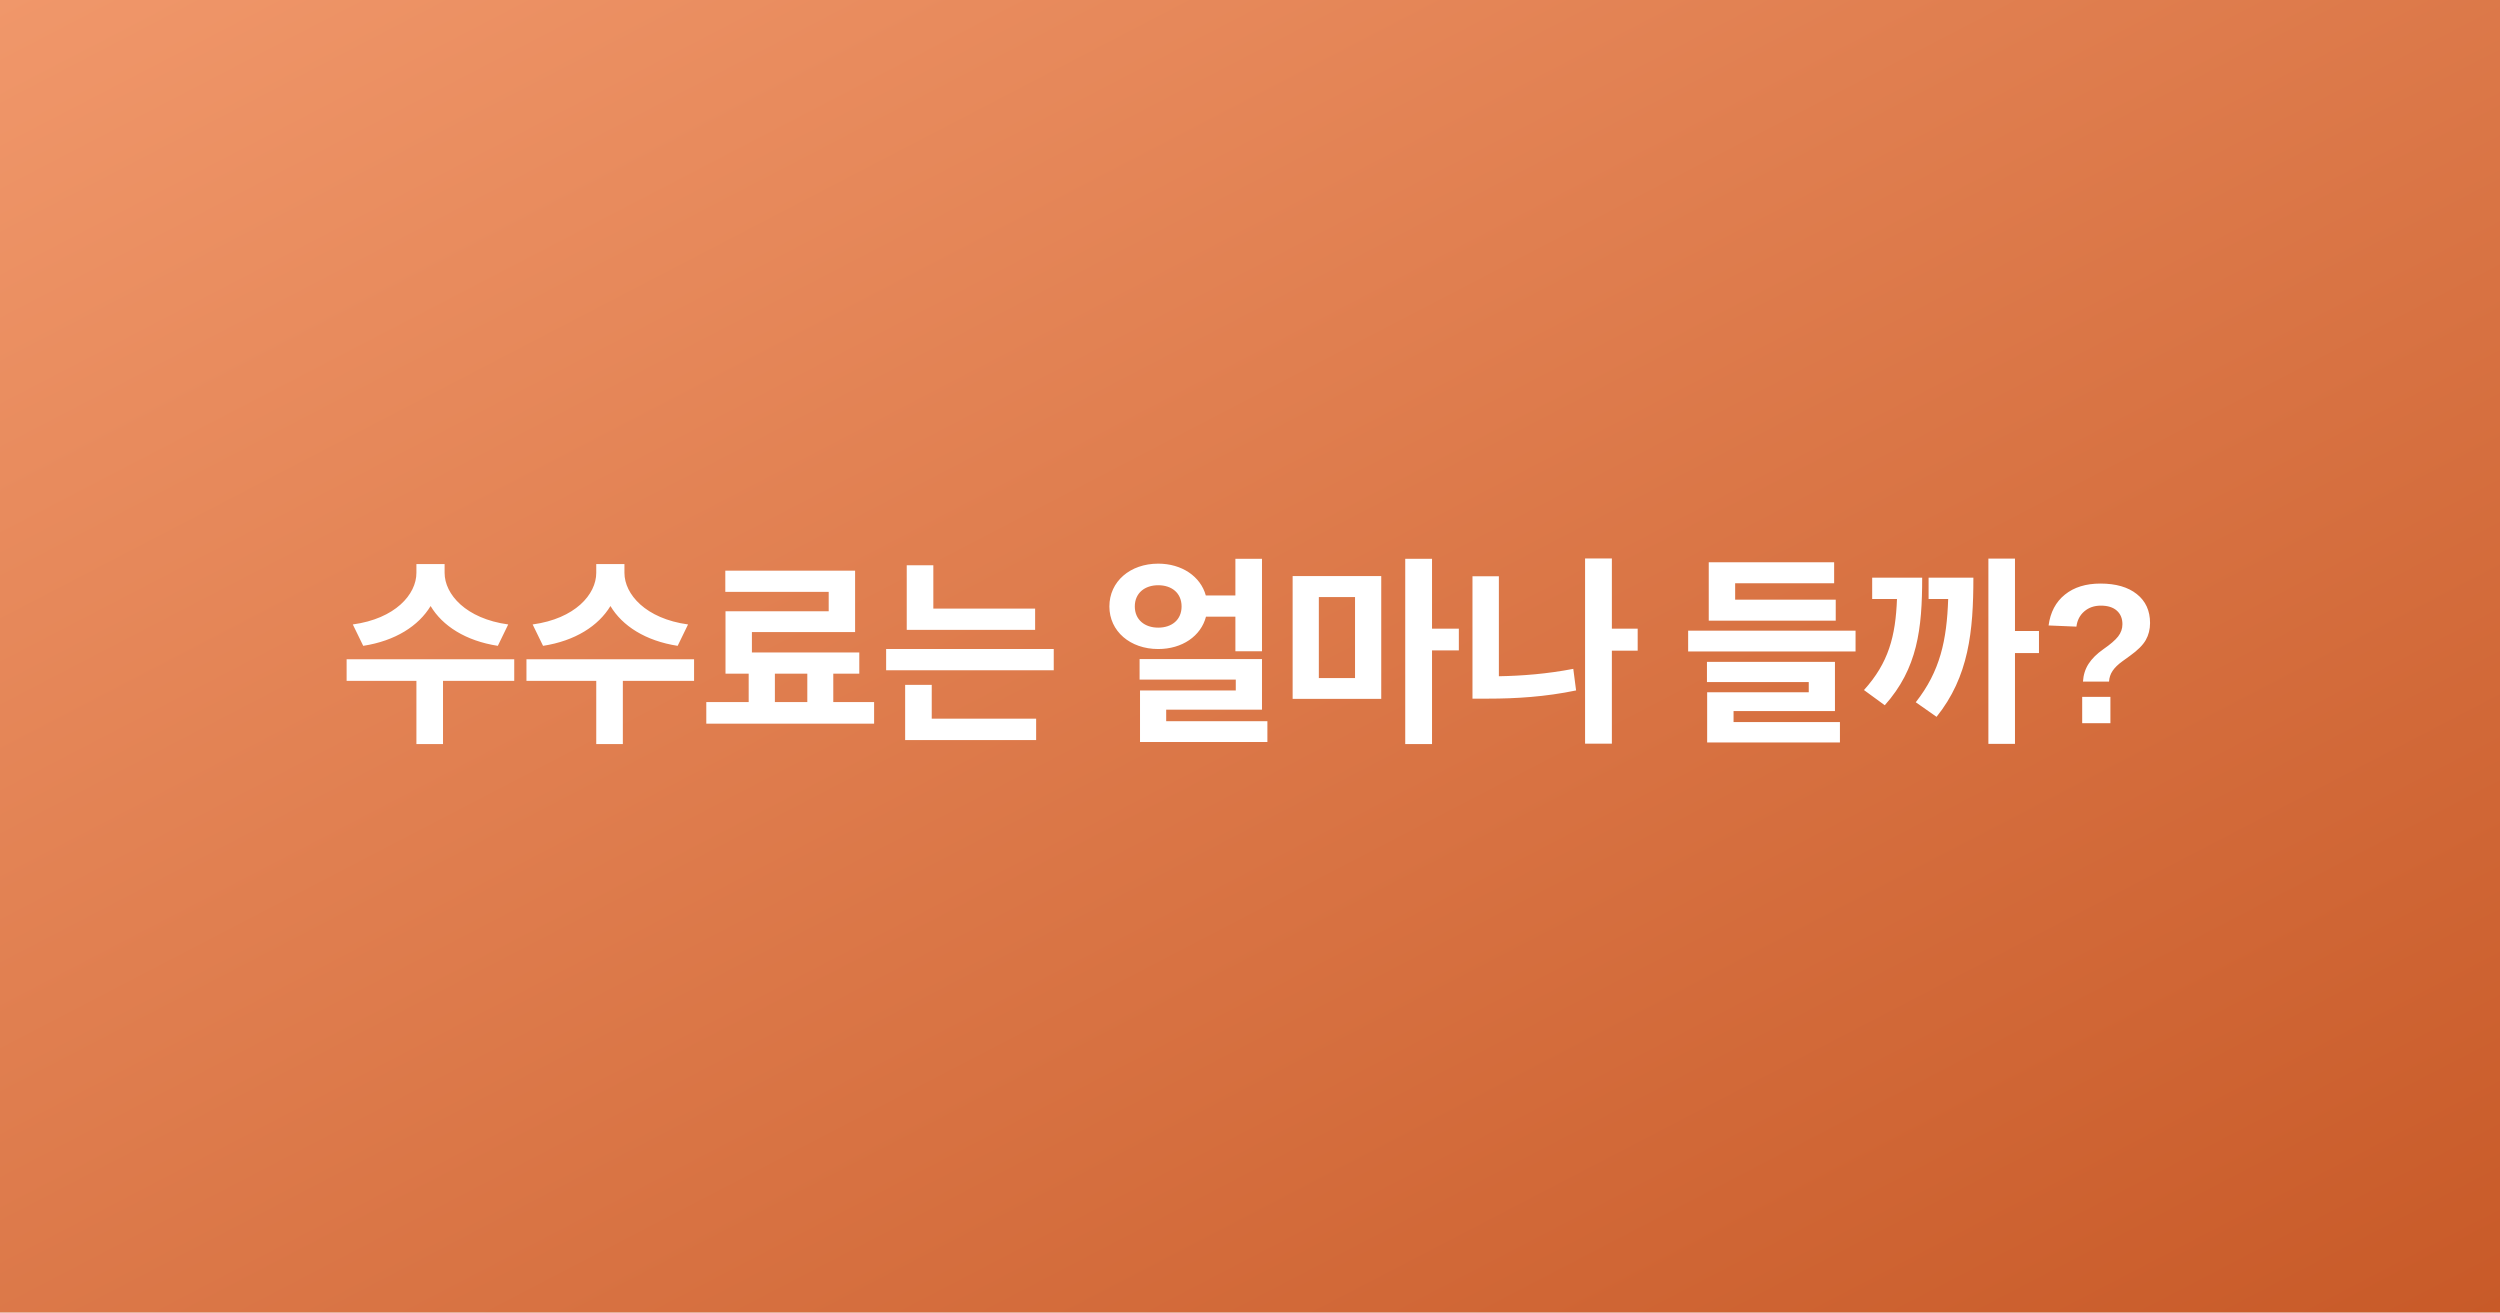
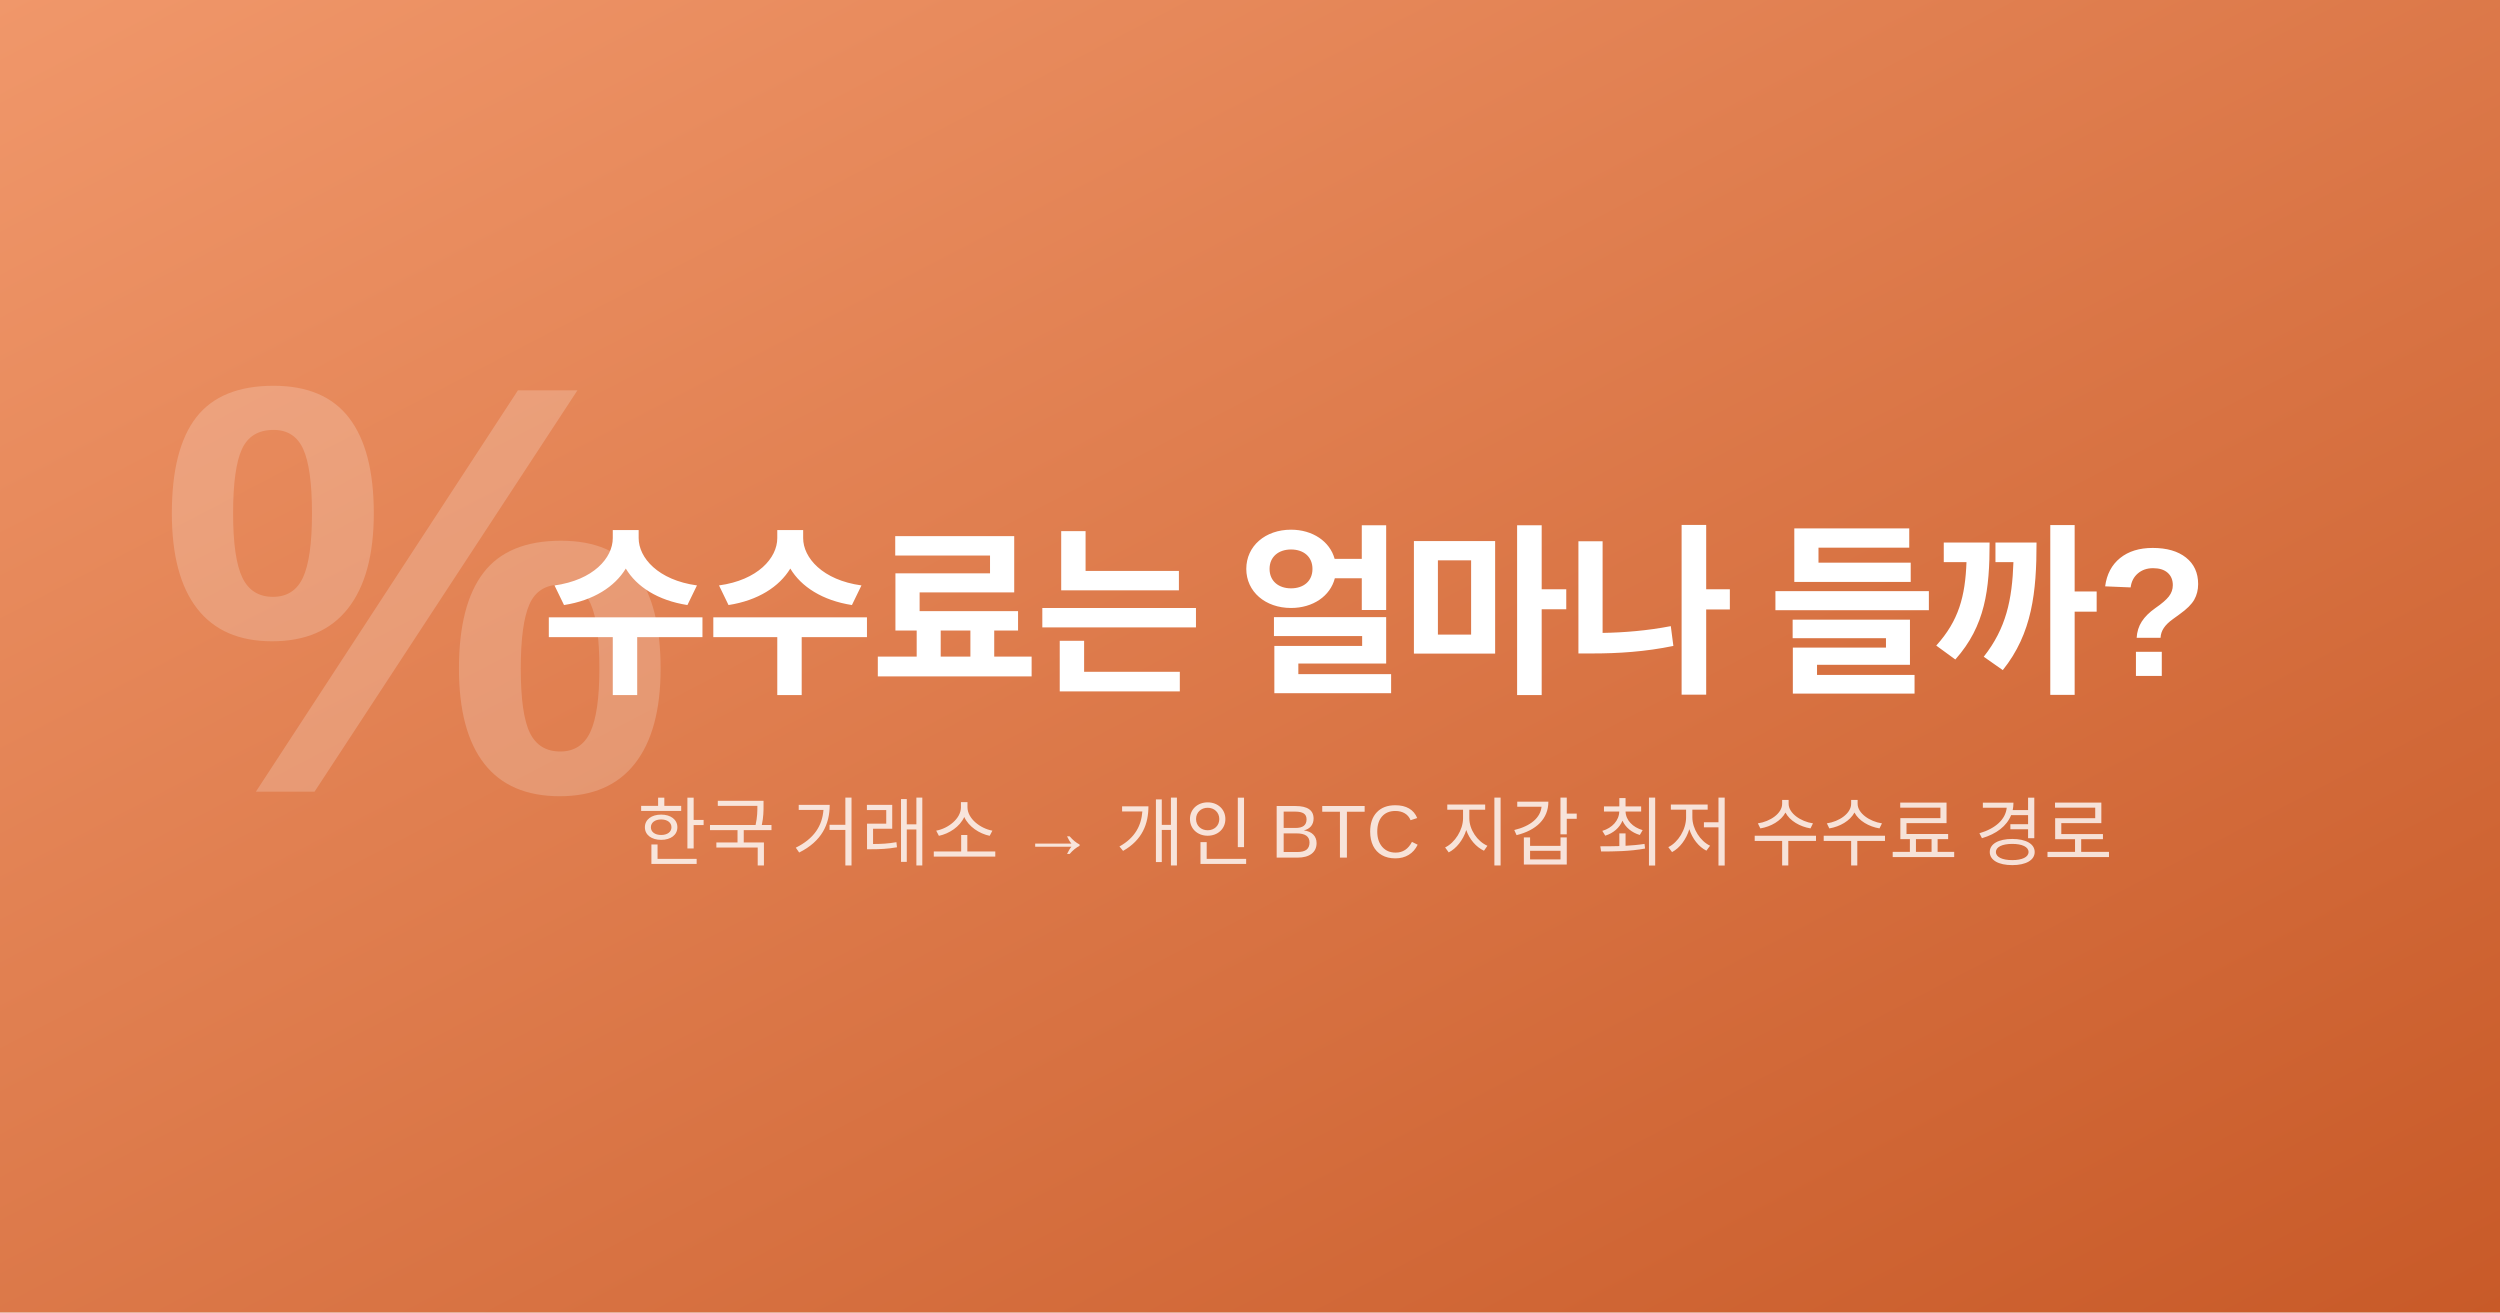
<svg xmlns="http://www.w3.org/2000/svg" viewBox="0 0 1200 630" width="1200" height="630">
  <defs>
    <linearGradient id="bg" x1="0" y1="0" x2="1" y2="1">
      <stop offset="0%" stop-color="#F0976A" />
      <stop offset="100%" stop-color="#C85A28" />
    </linearGradient>
  </defs>
  <rect width="1200" height="630" fill="url(#bg)" />
-   <text x="600" y="315" font-size="96" font-family="-apple-system, 'SF Pro Display', 'Helvetica Neue', Arial, sans-serif" font-weight="700" fill="white" text-anchor="middle" dominant-baseline="middle" letter-spacing="-2">
+   <text x="200" y="380" font-size="280" font-family="-apple-system, 'Helvetica Neue', Arial, sans-serif" font-weight="700" fill="white" fill-opacity="0.2" text-anchor="middle">%</text>
+   <text x="660" y="295" font-size="88" font-family="-apple-system, 'SF Pro Display', 'Helvetica Neue', Arial, sans-serif" font-weight="700" fill="white" text-anchor="middle" dominant-baseline="middle" letter-spacing="-2">
    수수료는 얼마나 들까?
  </text>
+   <text x="660" y="400" font-size="36" font-family="-apple-system, 'SF Pro Display', 'Helvetica Neue', Arial, sans-serif" font-weight="400" fill="white" fill-opacity="0.8" text-anchor="middle" dominant-baseline="middle">
+     한국 거래소 → 개인 BTC 지갑 최저 수수료 경로
+   </text>
</svg>
